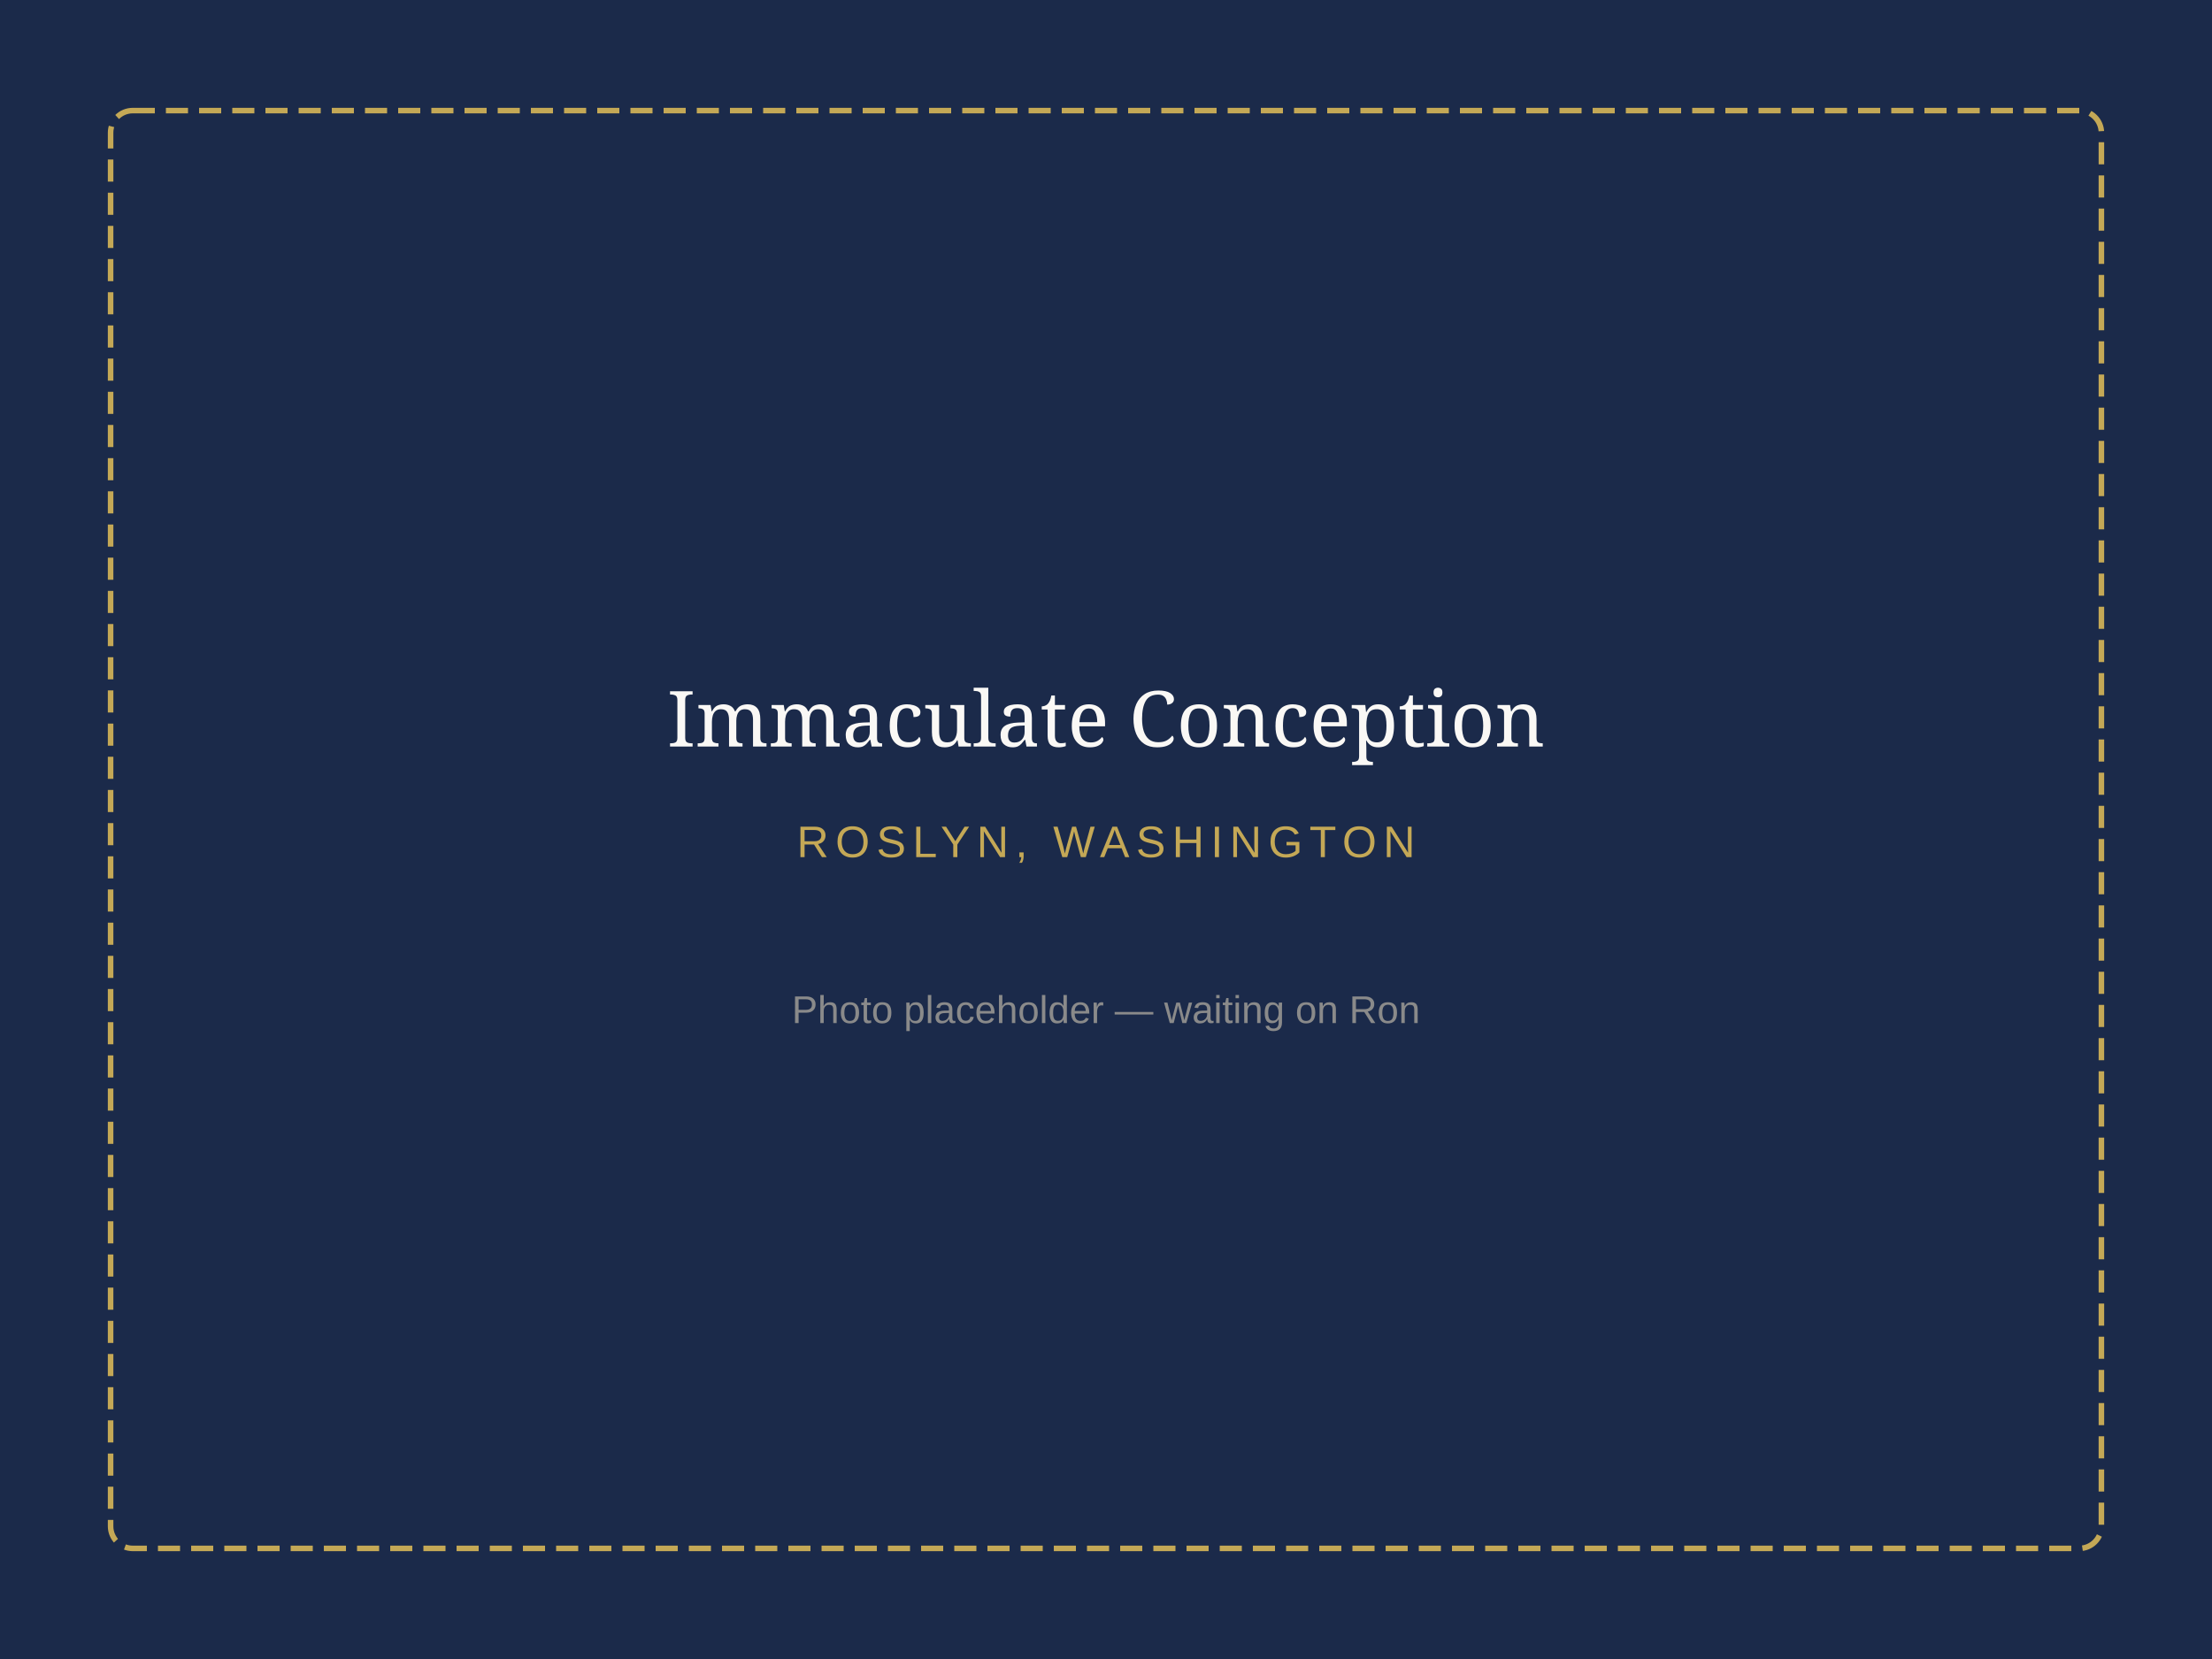
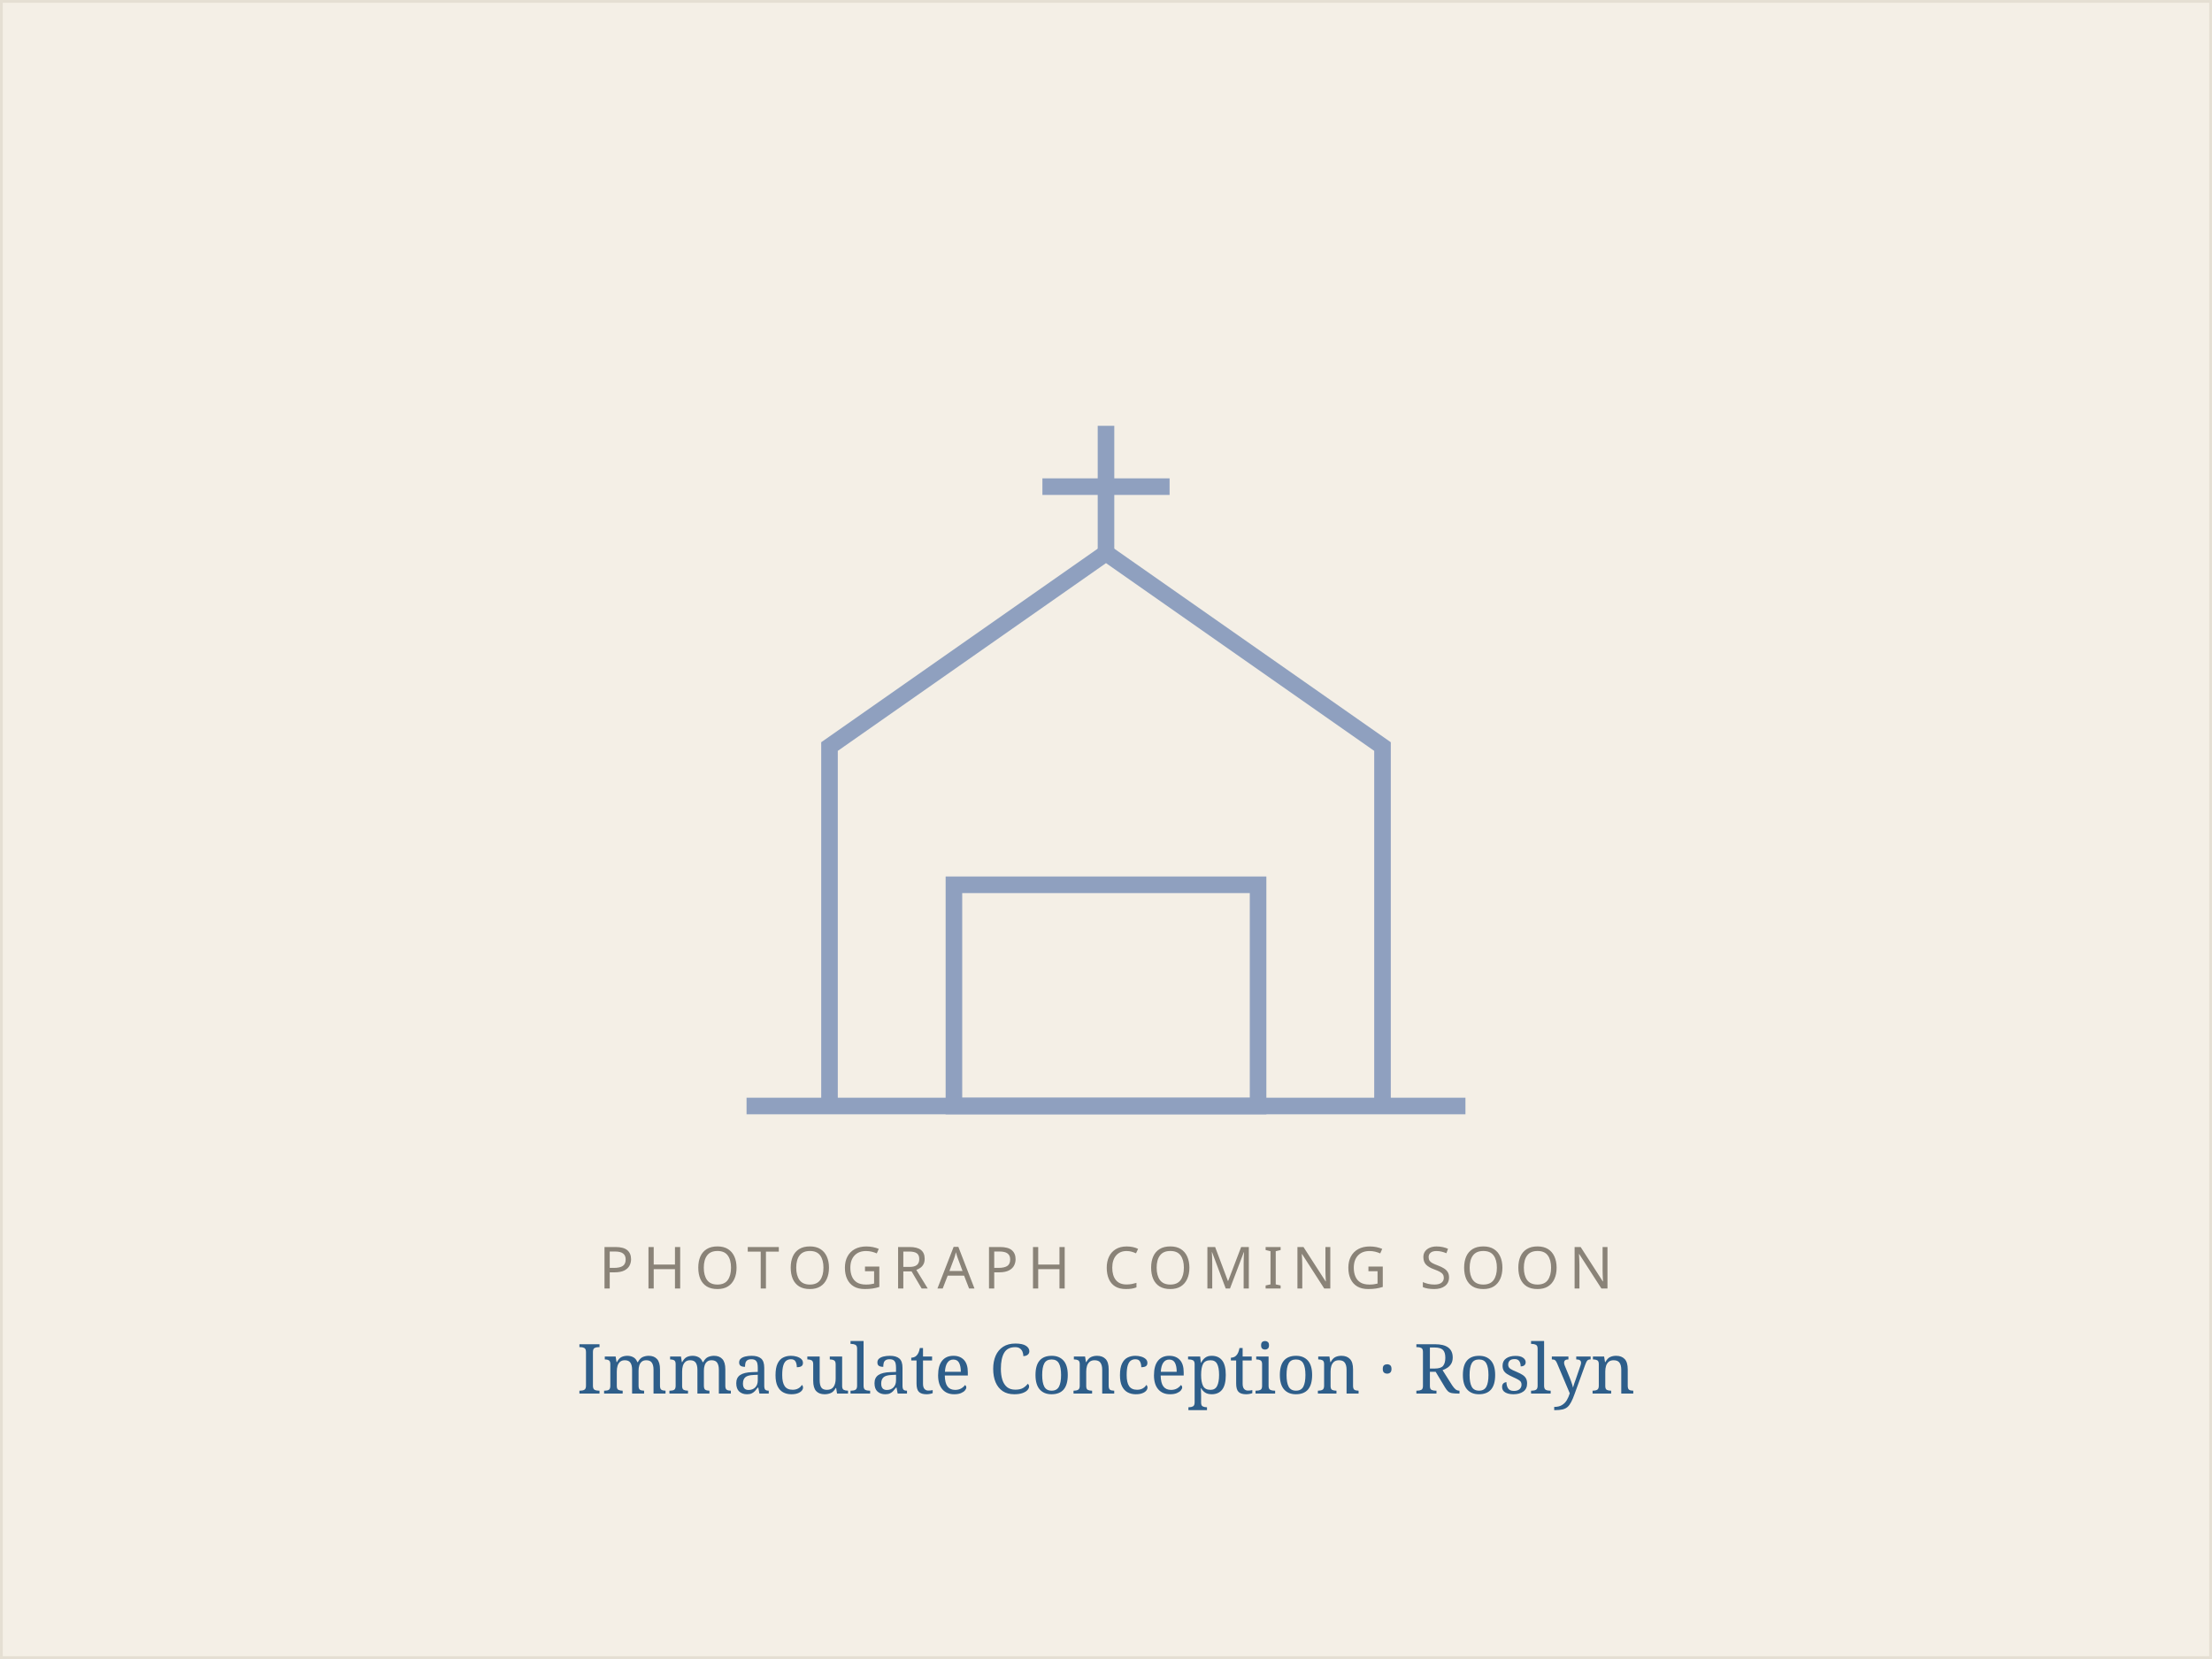
- <svg xmlns="http://www.w3.org/2000/svg" width="800" height="600" viewBox="0 0 800 600">
-   <rect width="800" height="600" fill="#1B2A4A" />
-   <rect x="40" y="40" width="720" height="520" rx="8" fill="none" stroke="#C4A856" stroke-width="2" stroke-dasharray="8 4" />
-   <text x="400" y="270" font-family="Georgia, serif" font-size="28" fill="#FAF8F5" text-anchor="middle">Immaculate Conception</text>
-   <text x="400" y="310" font-family="Arial, sans-serif" font-size="16" fill="#C4A856" text-anchor="middle" letter-spacing="0.15em">ROSLYN, WASHINGTON</text>
-   <text x="400" y="370" font-family="Arial, sans-serif" font-size="14" fill="#8A8A8A" text-anchor="middle">Photo placeholder — waiting on Ron</text>
+ <svg xmlns="http://www.w3.org/2000/svg" viewBox="0 0 800 600" role="img" aria-label="Immaculate Conception — photograph coming soon">
+   <rect width="800" height="600" fill="#F4EFE6" />
+   <rect x="0.5" y="0.5" width="799" height="599" fill="none" stroke="#E5DFD3" />
+   <g fill="none" stroke="#2A5298" stroke-width="6" opacity="0.5">
+     <path d="M300 400V270l100-70 100 70v130" />
+     <path d="M400 200v-46M377 176h46" />
+     <rect x="345" y="320" width="110" height="80" />
+     <path d="M270 400h260" />
+   </g>
+   <text x="400" y="466" text-anchor="middle" font-family="'Source Sans 3',system-ui,sans-serif" font-size="21" letter-spacing="3.2" fill="#8A8378">PHOTOGRAPH COMING SOON</text>
+   <text x="400" y="504" text-anchor="middle" font-family="Georgia,'Source Serif 4',serif" font-size="25" fill="#2E5E8A">Immaculate Conception · Roslyn</text>
</svg>
